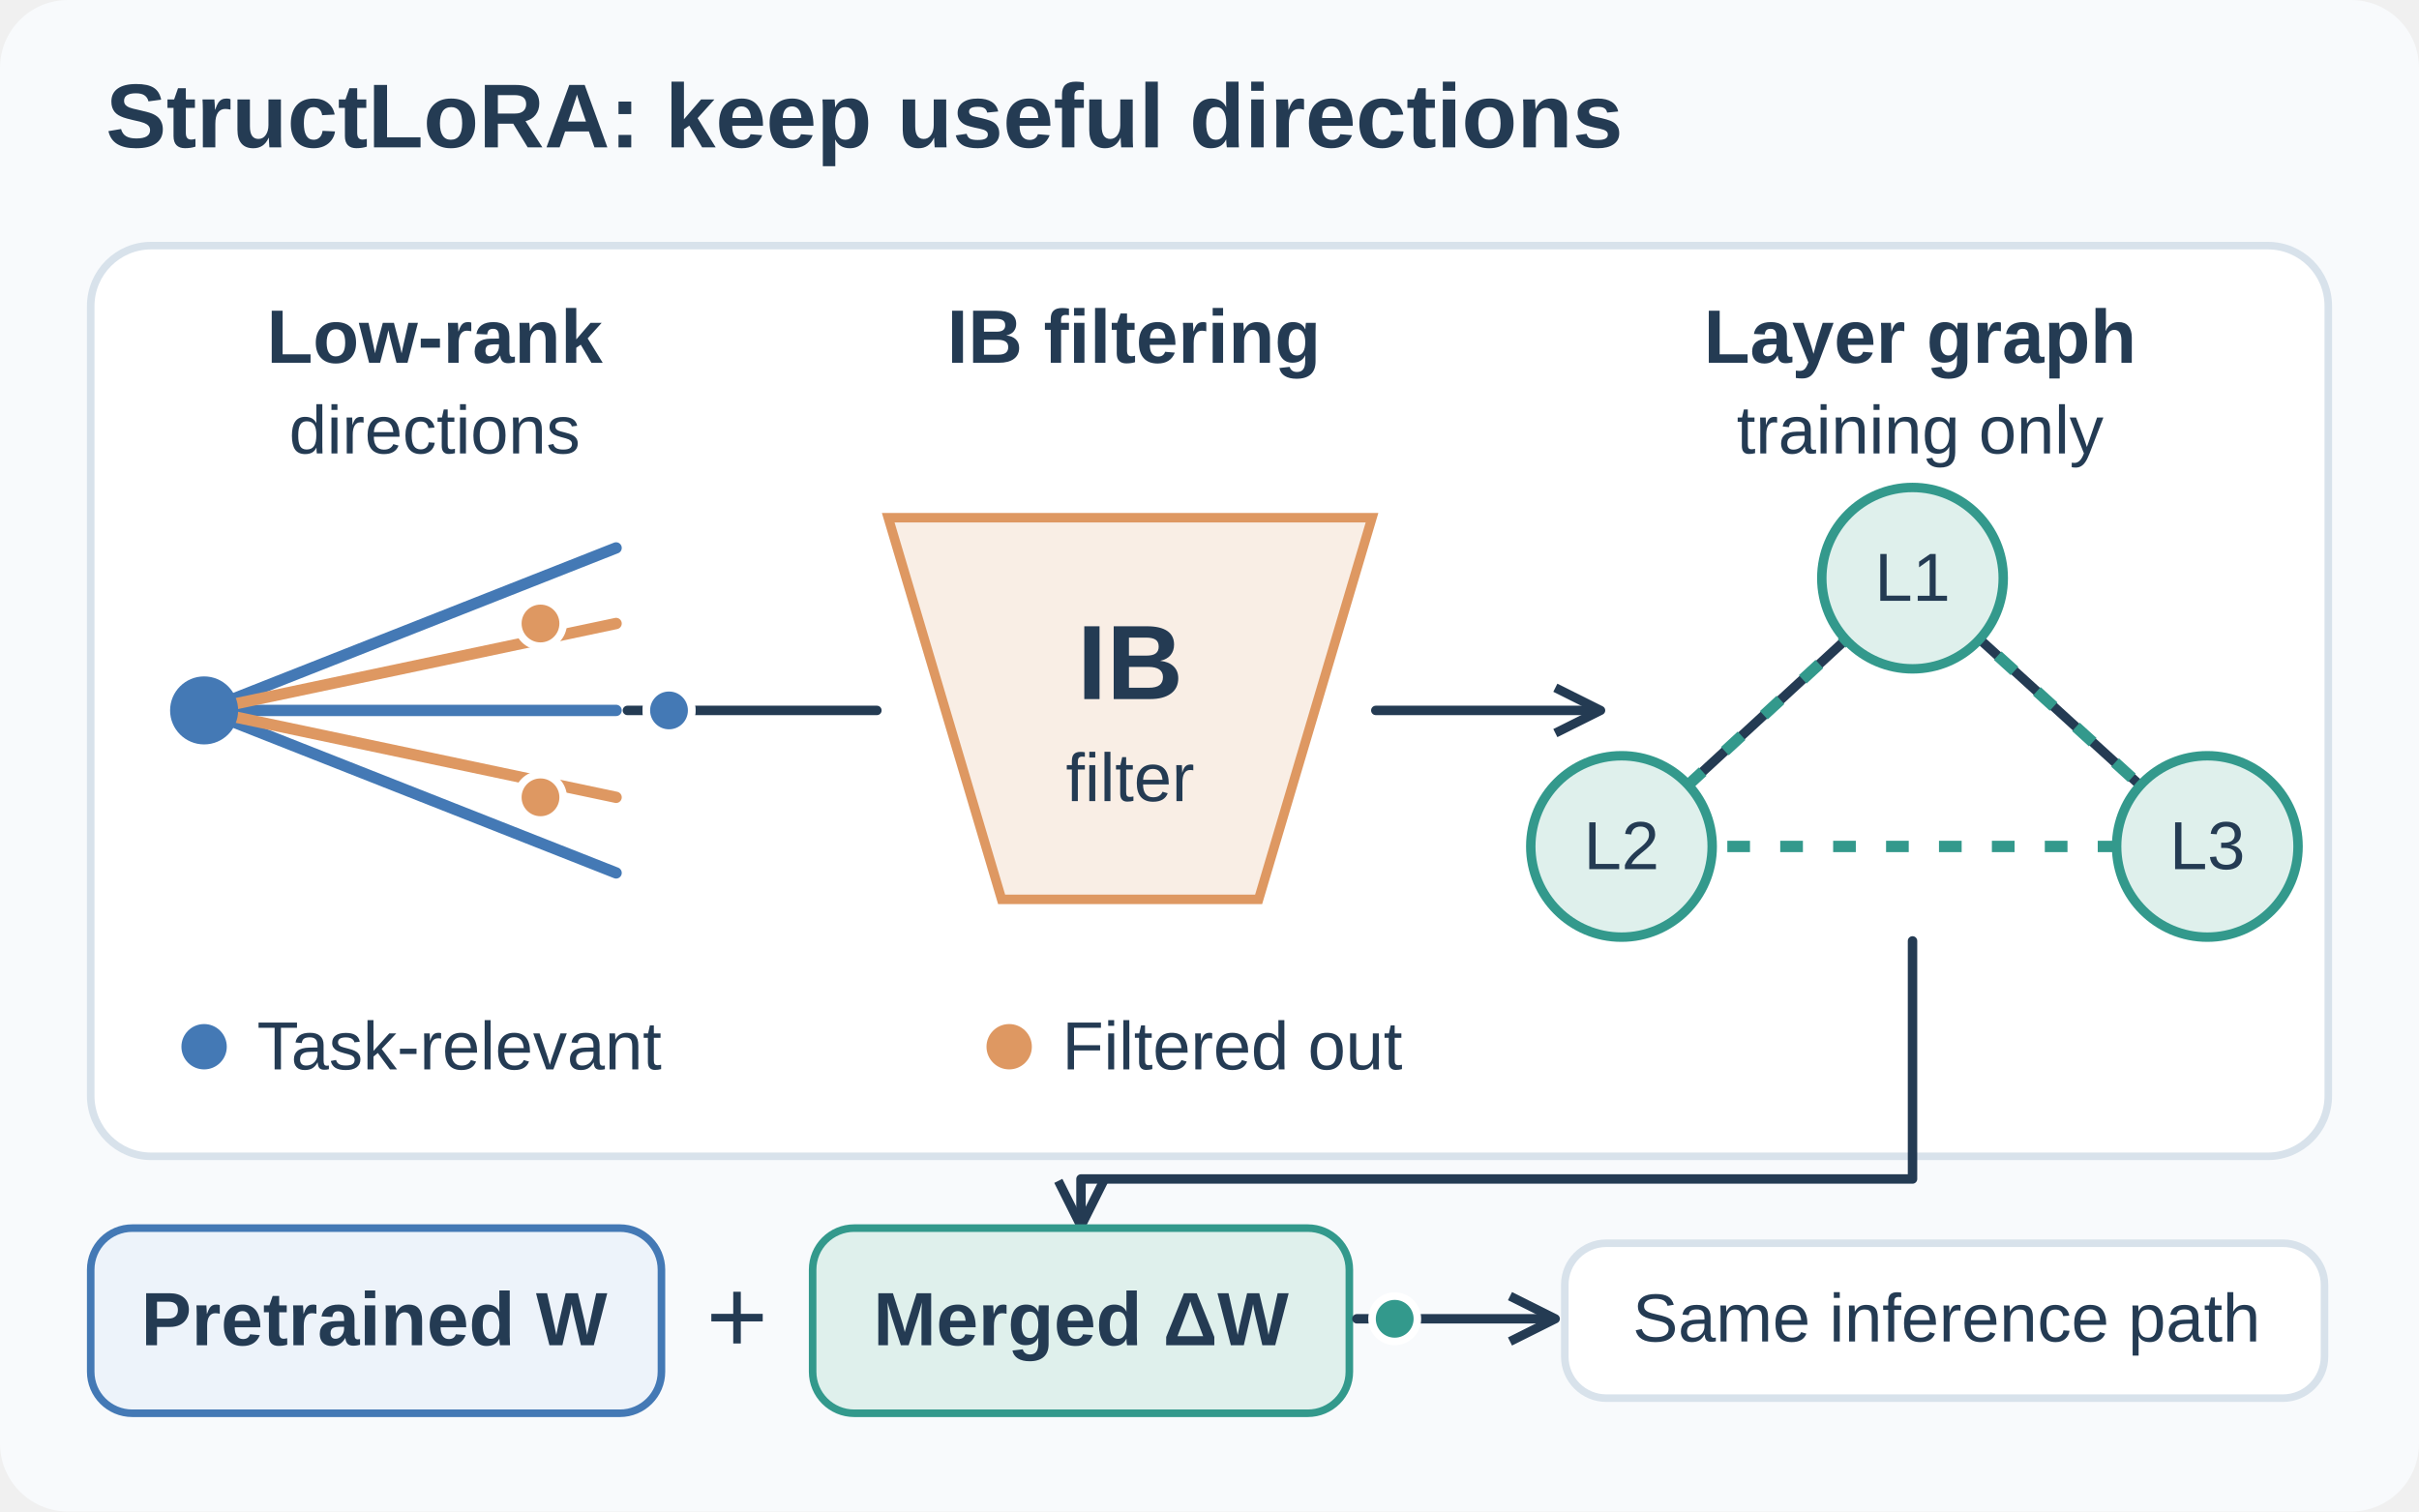
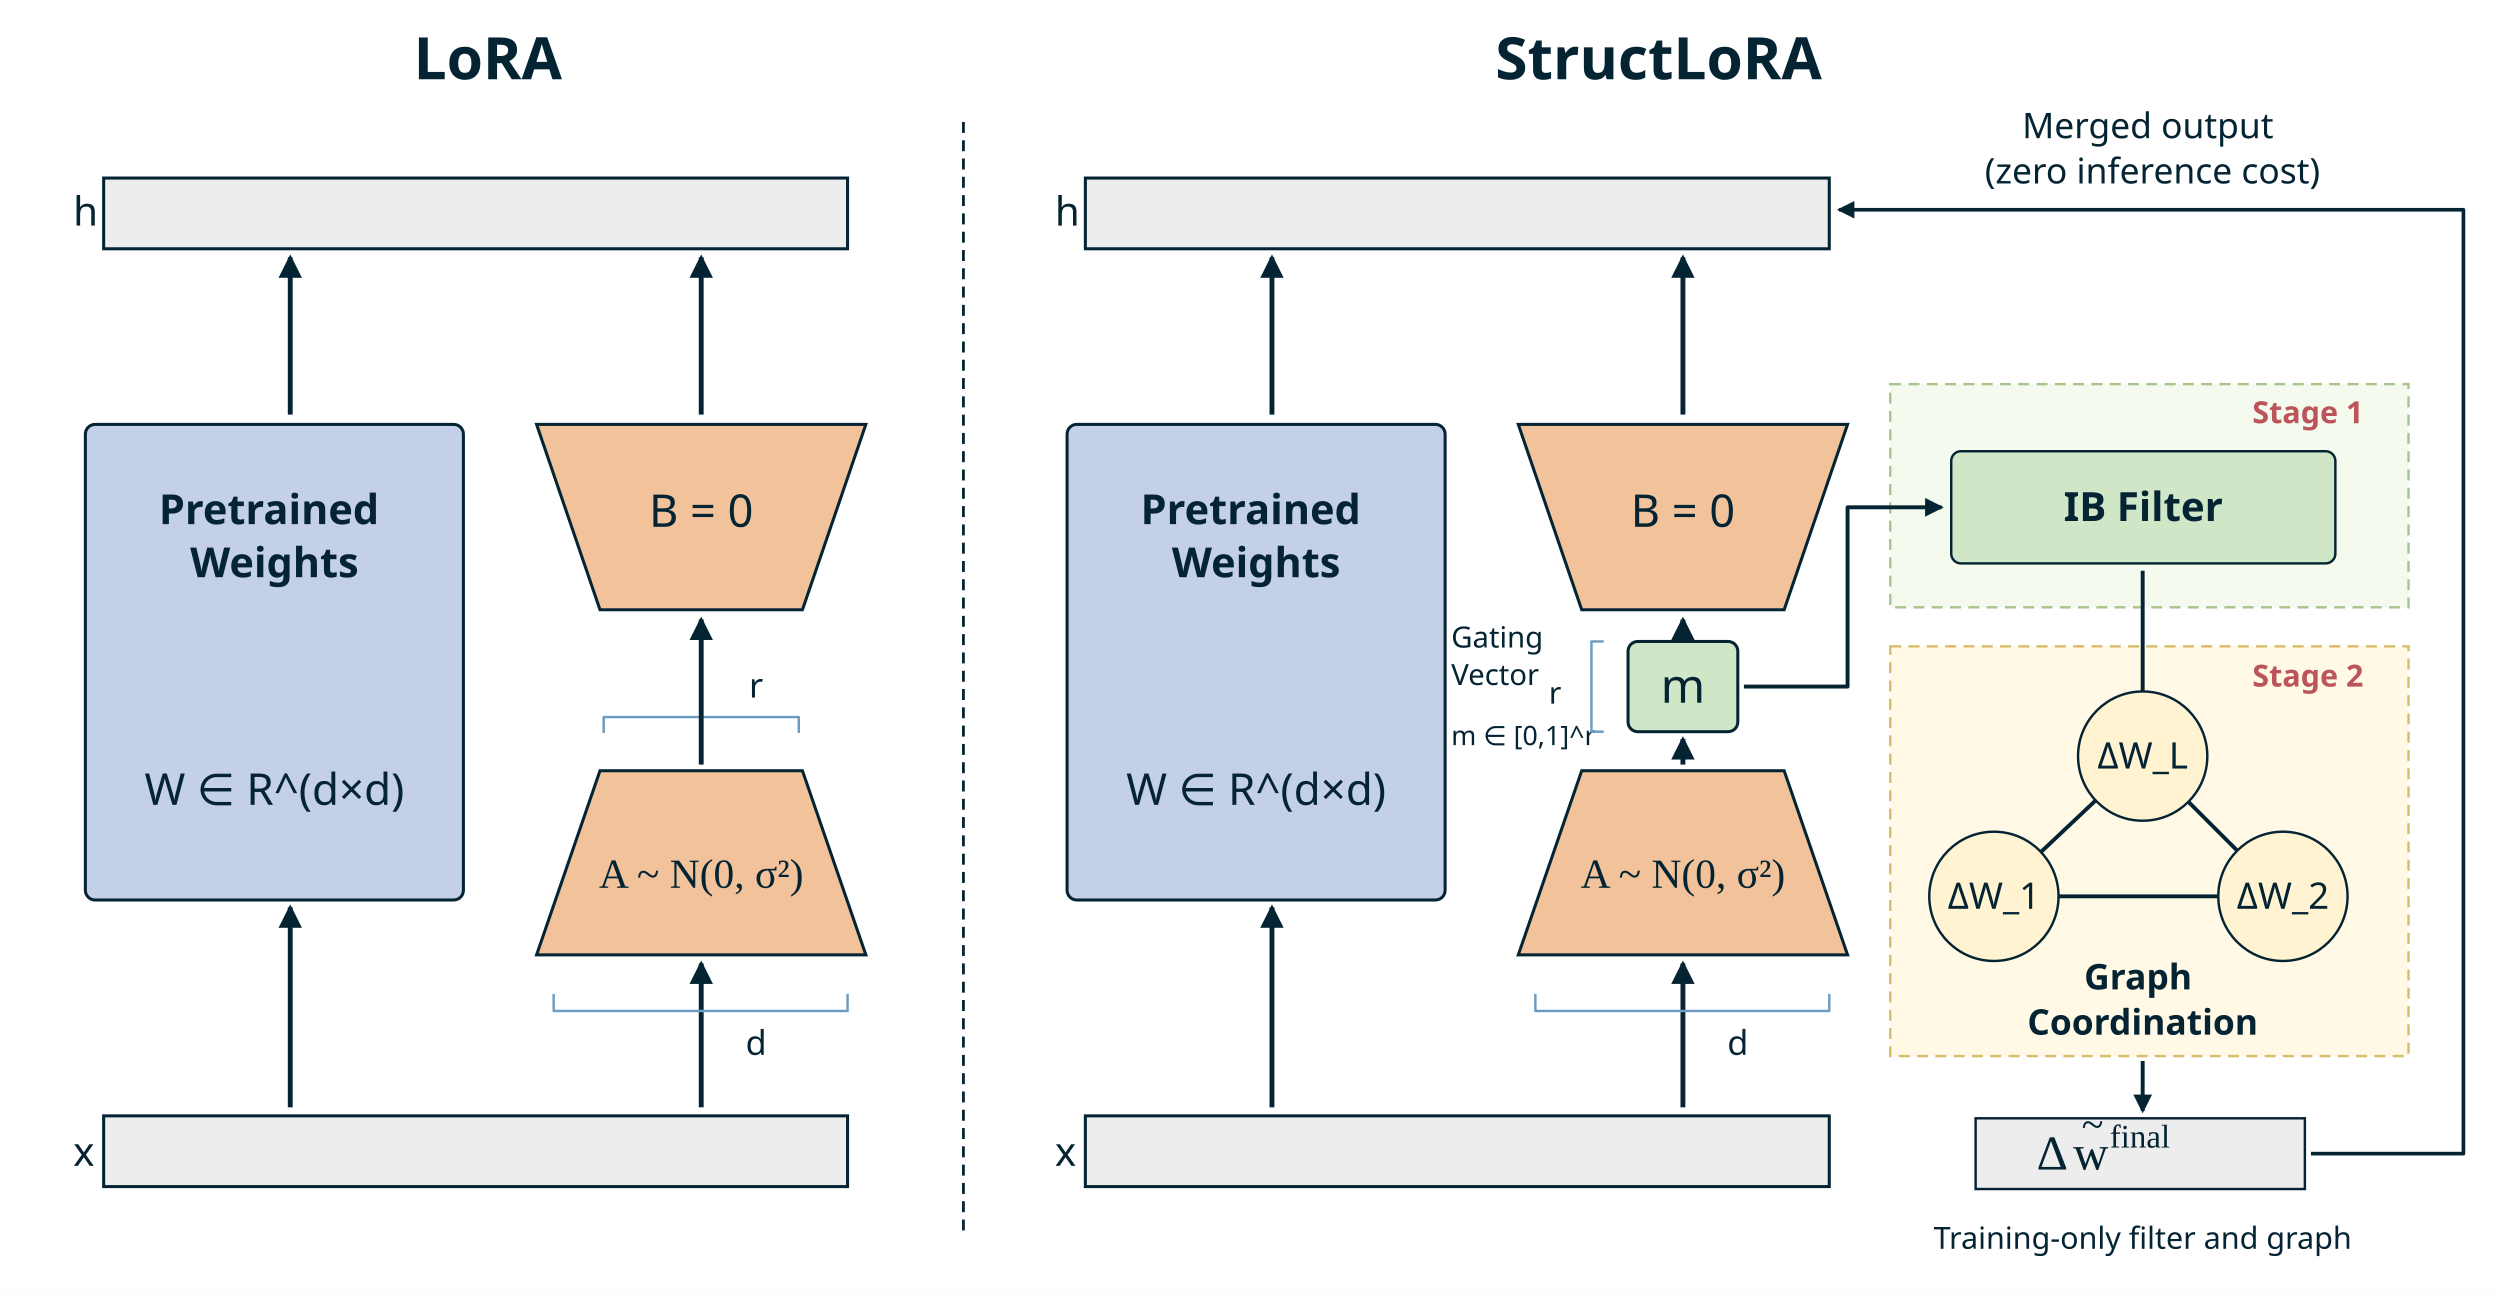
- <svg xmlns="http://www.w3.org/2000/svg" viewBox="0 0 640 400" role="img" aria-labelledby="sl-title sl-desc">
+ <svg xmlns="http://www.w3.org/2000/svg" viewBox="0 0 2050 1060" role="img" aria-labelledby="structlora-title structlora-desc">
+   <style>.structlora-flow{fill:none;stroke:#DC8D50;stroke-width:4;stroke-linecap:round;stroke-dasharray:10 34;opacity:.15;animation:structlora-travel 2.2s linear infinite,structlora-active 12s ease-in-out infinite;pointer-events:none}.structlora-pulse{fill:none;stroke:#D78348;stroke-width:3.8;opacity:.25;animation:structlora-pulse 12s ease-in-out infinite;pointer-events:none}@keyframes structlora-travel{to{stroke-dashoffset:-88}}@keyframes structlora-active{0%,100%{opacity:.05}8%,22%{opacity:1}35%,96%{opacity:.05}}@keyframes structlora-pulse{0%,100%{opacity:.12}10%,23%{opacity:.9}38%,92%{opacity:.12}}@media(prefers-reduced-motion:reduce){.structlora-flow,.structlora-pulse{animation:none;opacity:.15}}</style>
  <defs>
-     <marker id="sl-arrow" viewBox="0 0 10 10" refX="8" refY="5" markerWidth="6" markerHeight="6" orient="auto">
-       <path d="M1 1 9 5 1 9" fill="none" stroke="#243b53" stroke-width="1.6" stroke-linejoin="round" />
+     <marker id="structlora-arrow-042433" viewBox="0 0 10 10" refX="8" refY="5" markerWidth="6" markerHeight="6" orient="auto">
+       <path d="M1 1L9 5L1 9Z" fill="#042433" />
    </marker>
  </defs>
-   <style>
-     .sl-text{font-family:Arial,sans-serif;fill:#243b53}.sl-title{font-size:24px;font-weight:700}.sl-label{font-size:20px;font-weight:600}.sl-small{font-size:18px}.sl-line{fill:none;stroke:#243b53;stroke-width:2.5;stroke-linecap:round;stroke-linejoin:round;marker-end:url(#sl-arrow)}
-     .sl-retained{animation:sl-retain-flow 7s linear infinite}.sl-retained-two{animation-delay:-3.5s}.sl-discarded{animation:sl-filter-flow 7s ease-in-out infinite}.sl-discarded-two{animation-delay:-3.5s}.sl-graph-flow{animation:sl-coordinate 7s linear infinite;stroke-dasharray:6 8}.sl-merge-token{animation:sl-merge 7s ease-in-out infinite}.sl-filter{animation:sl-filter-highlight 7s ease-in-out infinite}
-     @keyframes sl-retain-flow{0%{transform:translate(0,0);opacity:0}8%{opacity:1}32%{transform:translate(55px,0);opacity:1}40%{transform:translate(55px,0);opacity:0}54%{transform:translate(190px,0);opacity:0}62%{transform:translate(190px,0);opacity:1}90%{transform:translate(235px,0);opacity:1}100%{transform:translate(235px,0);opacity:0}}
-     @keyframes sl-filter-flow{0%{transform:translate(0,0);opacity:0}10%{opacity:1}45%{transform:translate(112px,0);opacity:1}70%,100%{transform:translate(128px,75px);opacity:0}}
-     @keyframes sl-coordinate{to{stroke-dashoffset:-98}}
-     @keyframes sl-merge{0%,40%{transform:translateX(0);opacity:0}50%{opacity:1}88%{opacity:1}100%{transform:translateX(129px);opacity:0}}
-     @keyframes sl-filter-highlight{0%,70%,100%{fill:#f9eee5}25%,50%{fill:#f3d9c4}}
-     @media(prefers-reduced-motion:reduce){.sl-retained,.sl-discarded,.sl-graph-flow,.sl-merge-token,.sl-filter{animation:none!important}}
-   </style>
-   <rect width="640" height="400" rx="18" fill="#f8fafc" />
-   <text class="sl-text sl-title" x="28" y="39">StructLoRA: keep useful directions</text>
-   <rect x="24" y="65" width="592" height="241" rx="16" fill="white" stroke="#d8e2eb" stroke-width="2" />
-   <text class="sl-text sl-label" x="115" y="96" text-anchor="middle">Low-rank</text>
-   <text class="sl-text sl-small" x="115" y="120" text-anchor="middle">directions</text>
-   <text class="sl-text sl-label" x="300" y="96" text-anchor="middle">IB filtering</text>
-   <text class="sl-text sl-label" x="508" y="96" text-anchor="middle">Layer graph</text>
-   <text class="sl-text sl-small" x="508" y="120" text-anchor="middle">training only</text>
-   <path d="M54 188 163 145M54 188H163M54 188 163 231" fill="none" stroke="#4479b5" stroke-width="3" stroke-linecap="round" />
-   <path d="M54 188 163 165M54 188 163 211" fill="none" stroke="#de9862" stroke-width="3" stroke-linecap="round" />
-   <circle cx="54" cy="188" r="9" fill="#4479b5" />
-   <path class="sl-line" d="M166 188H232M364 188H422" />
-   <path class="sl-filter" d="M235 137H363L333 238H265Z" fill="#f9eee5" stroke="#de9862" stroke-width="2.5" />
-   <text class="sl-text" x="299" y="185" text-anchor="middle" font-size="28" font-weight="700">IB</text>
-   <text class="sl-text sl-small" x="299" y="212" text-anchor="middle">filter</text>
-   <path class="sl-line" d="M429 224 506 153 584 224" marker-end="none" stroke="#33998c" />
-   <path class="sl-graph-flow" d="M429 224H584L506 153Z" fill="none" stroke="#33998c" stroke-width="3" />
-   <g fill="#dff0ec" stroke="#33998c" stroke-width="2.5">
-     <circle cx="506" cy="153" r="24" />
-     <circle cx="429" cy="224" r="24" />
-     <circle cx="584" cy="224" r="24" />
-   </g>
-   <text class="sl-text sl-small" x="506" y="159" text-anchor="middle">L1</text>
-   <text class="sl-text sl-small" x="429" y="230" text-anchor="middle">L2</text>
-   <text class="sl-text sl-small" x="584" y="230" text-anchor="middle">L3</text>
-   <circle class="sl-retained" cx="177" cy="188" r="6" fill="#4479b5" stroke="white" stroke-width="2" />
-   <circle class="sl-retained sl-retained-two" cx="177" cy="188" r="6" fill="#4479b5" stroke="white" stroke-width="2" />
-   <circle class="sl-discarded" cx="143" cy="165" r="6" fill="#de9862" stroke="white" stroke-width="2" />
-   <circle class="sl-discarded sl-discarded-two" cx="143" cy="211" r="6" fill="#de9862" stroke="white" stroke-width="2" />
-   <circle cx="54" cy="277" r="6" fill="#4479b5" />
-   <text class="sl-text sl-small" x="68" y="283">Task-relevant</text>
-   <circle cx="267" cy="277" r="6" fill="#de9862" />
-   <text class="sl-text sl-small" x="281" y="283">Filtered out</text>
-   <path class="sl-line" d="M506 249V312H286V323" />
-   <rect x="24" y="325" width="151" height="49" rx="11" fill="#edf3fa" stroke="#4479b5" stroke-width="2" />
-   <text class="sl-text sl-label" x="99" y="356" text-anchor="middle">Pretrained W</text>
-   <text class="sl-text" x="195" y="358" text-anchor="middle" font-size="28">+</text>
-   <rect x="215" y="325" width="142" height="49" rx="11" fill="#dff0ec" stroke="#33998c" stroke-width="2" />
-   <text class="sl-text sl-label" x="286" y="356" text-anchor="middle">Merged ΔW</text>
-   <path class="sl-line" d="M359 349H410" />
-   <circle class="sl-merge-token" cx="369" cy="349" r="6" fill="#33998c" stroke="white" stroke-width="2" />
-   <rect x="414" y="329" width="201" height="41" rx="11" fill="white" stroke="#d8e2eb" stroke-width="2" />
-   <text class="sl-text sl-small" x="515" y="355" text-anchor="middle">Same inference path</text>
+   <rect width="100%" height="100%" fill="white" />
+   <text x="400" y="65" fill="#042433" font-family="Comic Sans MS,sans-serif" font-size="48" font-weight="700" text-anchor="middle">
+     <tspan x="400" dy="0">LoRA</tspan>
+   </text>
+   <text x="1360" y="65" fill="#042433" font-family="Comic Sans MS,sans-serif" font-size="48" font-weight="700" text-anchor="middle">
+     <tspan x="1360" dy="0">StructLoRA</tspan>
+   </text>
+   <path d="M790,100 L790,1010" fill="none" stroke="#042433" stroke-width="2.3" stroke-linejoin="round" stroke-dasharray="9 6" />
+   <rect x="85" y="146" width="610" height="58" rx="0" fill="#EDEDED" stroke="#042433" stroke-width="2.5" />
+   <text x="60" y="185" fill="#042433" font-family="Comic Sans MS,sans-serif" font-size="33" font-weight="400" text-anchor="start">
+     <tspan x="60" dy="0">h</tspan>
+   </text>
+   <rect x="85" y="915" width="610" height="58" rx="0" fill="#EDEDED" stroke="#042433" stroke-width="2.5" />
+   <text x="60" y="956" fill="#042433" font-family="Comic Sans MS,sans-serif" font-size="33" font-weight="400" text-anchor="start">
+     <tspan x="60" dy="0">x</tspan>
+   </text>
+   <rect x="70" y="348" width="310" height="390" rx="8" fill="#C3D0E8" stroke="#042433" stroke-width="2.5" />
+   <text x="225" y="429.8" fill="#042433" font-family="Comic Sans MS,sans-serif" font-size="34" font-weight="700" text-anchor="middle">
+     <tspan x="225" dy="0">Pretrained</tspan>
+     <tspan x="225" dy="43.52">Weights</tspan>
+   </text>
+   <text x="225" y="660" fill="#042433" font-family="Arial Unicode MS,sans-serif" font-size="36" font-weight="400" text-anchor="middle">
+     <tspan x="225" dy="0">W ∈ R^(d×d)</tspan>
+   </text>
+   <polygon points="440,348 710,348 658,500 492,500" fill="#F2C39A" stroke="#042433" stroke-width="2.5" />
+   <polygon points="440,348 710,348 658,500 492,500" class="structlora-pulse" style="animation-delay:4.5s" />
+   <text x="575" y="432" fill="#042433" font-family="Comic Sans MS,sans-serif" font-size="37" font-weight="400" text-anchor="middle">
+     <tspan x="575" dy="0">B = 0</tspan>
+   </text>
+   <polygon points="492,632 658,632 710,783 440,783" fill="#F2C39A" stroke="#042433" stroke-width="2.5" />
+   <polygon points="492,632 658,632 710,783 440,783" class="structlora-pulse" style="animation-delay:1.5s" />
+   <text x="575" y="728" fill="#042433" font-family="Times New Roman,sans-serif" font-size="34" font-weight="400" text-anchor="middle">
+     <tspan x="575" dy="0">A ~ N(0, σ²)</tspan>
+   </text>
+   <path d="M238,908 L238,744" fill="none" stroke="#042433" stroke-width="4" stroke-linejoin="round" marker-end="url(#structlora-arrow-042433)" />
+   <path d="M238,908 L238,744" class="structlora-flow" style="animation-delay:-0s,0s" />
+   <path d="M575,908 L575,790" fill="none" stroke="#042433" stroke-width="4" stroke-linejoin="round" marker-end="url(#structlora-arrow-042433)" />
+   <path d="M575,908 L575,790" class="structlora-flow" style="animation-delay:-0s,0s" />
+   <path d="M238,340 L238,211" fill="none" stroke="#042433" stroke-width="4" stroke-linejoin="round" marker-end="url(#structlora-arrow-042433)" />
+   <path d="M238,340 L238,211" class="structlora-flow" style="animation-delay:-1.2s,6s" />
+   <path d="M575,340 L575,211" fill="none" stroke="#042433" stroke-width="4" stroke-linejoin="round" marker-end="url(#structlora-arrow-042433)" />
+   <path d="M575,340 L575,211" class="structlora-flow" style="animation-delay:-1.2s,6s" />
+   <path d="M454,815 L454,829 L695,829 L695,815" fill="none" stroke="#6B9BC1" stroke-width="2" stroke-linejoin="round" />
+   <text x="620" y="865" fill="#042433" font-family="Comic Sans MS,sans-serif" font-size="28" font-weight="400" text-anchor="middle">
+     <tspan x="620" dy="0">d</tspan>
+   </text>
+   <path d="M495,601 L495,588 L655,588 L655,601" fill="none" stroke="#6B9BC1" stroke-width="2" stroke-linejoin="round" />
+   <text x="620" y="572" fill="#042433" font-family="Comic Sans MS,sans-serif" font-size="28" font-weight="400" text-anchor="middle">
+     <tspan x="620" dy="0">r</tspan>
+   </text>
+   <rect x="890" y="146" width="610" height="58" rx="0" fill="#EDEDED" stroke="#042433" stroke-width="2.5" />
+   <text x="865" y="185" fill="#042433" font-family="Comic Sans MS,sans-serif" font-size="33" font-weight="400" text-anchor="start">
+     <tspan x="865" dy="0">h</tspan>
+   </text>
+   <rect x="890" y="915" width="610" height="58" rx="0" fill="#EDEDED" stroke="#042433" stroke-width="2.5" />
+   <text x="865" y="956" fill="#042433" font-family="Comic Sans MS,sans-serif" font-size="33" font-weight="400" text-anchor="start">
+     <tspan x="865" dy="0">x</tspan>
+   </text>
+   <rect x="875" y="348" width="310" height="390" rx="8" fill="#C3D0E8" stroke="#042433" stroke-width="2.5" />
+   <text x="1030" y="429.8" fill="#042433" font-family="Comic Sans MS,sans-serif" font-size="34" font-weight="700" text-anchor="middle">
+     <tspan x="1030" dy="0">Pretrained</tspan>
+     <tspan x="1030" dy="43.52">Weights</tspan>
+   </text>
+   <text x="1030" y="660" fill="#042433" font-family="Arial Unicode MS,sans-serif" font-size="36" font-weight="400" text-anchor="middle">
+     <tspan x="1030" dy="0">W ∈ R^(d×d)</tspan>
+   </text>
+   <polygon points="1245,348 1515,348 1463,500 1297,500" fill="#F2C39A" stroke="#042433" stroke-width="2.5" />
+   <polygon points="1245,348 1515,348 1463,500 1297,500" class="structlora-pulse" style="animation-delay:4.5s" />
+   <text x="1380" y="432" fill="#042433" font-family="Comic Sans MS,sans-serif" font-size="37" font-weight="400" text-anchor="middle">
+     <tspan x="1380" dy="0">B = 0</tspan>
+   </text>
+   <polygon points="1297,632 1463,632 1515,783 1245,783" fill="#F2C39A" stroke="#042433" stroke-width="2.5" />
+   <polygon points="1297,632 1463,632 1515,783 1245,783" class="structlora-pulse" style="animation-delay:1.5s" />
+   <text x="1380" y="728" fill="#042433" font-family="Times New Roman,sans-serif" font-size="34" font-weight="400" text-anchor="middle">
+     <tspan x="1380" dy="0">A ~ N(0, σ²)</tspan>
+   </text>
+   <path d="M1043,908 L1043,744" fill="none" stroke="#042433" stroke-width="4" stroke-linejoin="round" marker-end="url(#structlora-arrow-042433)" />
+   <path d="M1043,908 L1043,744" class="structlora-flow" style="animation-delay:-0s,0s" />
+   <path d="M1380,908 L1380,790" fill="none" stroke="#042433" stroke-width="4" stroke-linejoin="round" marker-end="url(#structlora-arrow-042433)" />
+   <path d="M1380,908 L1380,790" class="structlora-flow" style="animation-delay:-0s,0s" />
+   <path d="M1043,340 L1043,211" fill="none" stroke="#042433" stroke-width="4" stroke-linejoin="round" marker-end="url(#structlora-arrow-042433)" />
+   <path d="M1043,340 L1043,211" class="structlora-flow" style="animation-delay:-1.2s,6s" />
+   <path d="M1380,340 L1380,211" fill="none" stroke="#042433" stroke-width="4" stroke-linejoin="round" marker-end="url(#structlora-arrow-042433)" />
+   <path d="M1380,340 L1380,211" class="structlora-flow" style="animation-delay:-1.2s,6s" />
+   <path d="M1259,815 L1259,829 L1500,829 L1500,815" fill="none" stroke="#6B9BC1" stroke-width="2" stroke-linejoin="round" />
+   <text x="1425" y="865" fill="#042433" font-family="Comic Sans MS,sans-serif" font-size="28" font-weight="400" text-anchor="middle">
+     <tspan x="1425" dy="0">d</tspan>
+   </text>
+   <path d="M575,627 L575,508" fill="none" stroke="#042433" stroke-width="4" stroke-linejoin="round" marker-end="url(#structlora-arrow-042433)" />
+   <path d="M575,627 L575,508" class="structlora-flow" style="animation-delay:-0.6s,3s" />
+   <rect x="1335" y="526" width="90" height="74" rx="8" fill="#D0E7C7" stroke="#042433" stroke-width="2.5" />
+   <rect x="1335" y="526" width="90" height="74" rx="8" class="structlora-pulse" style="animation-delay:3s" />
+   <text x="1380.0" y="576.26" fill="#042433" font-family="Comic Sans MS,sans-serif" font-size="39" font-weight="400" text-anchor="middle">
+     <tspan x="1380.0" dy="0">m</tspan>
+   </text>
+   <path d="M1380,627 L1380,606" fill="none" stroke="#042433" stroke-width="4" stroke-linejoin="round" marker-end="url(#structlora-arrow-042433)" />
+   <path d="M1380,627 L1380,606" class="structlora-flow" style="animation-delay:-0.3s,1.5s" />
+   <path d="M1380,520 L1380,508" fill="none" stroke="#042433" stroke-width="4" stroke-linejoin="round" marker-end="url(#structlora-arrow-042433)" />
+   <path d="M1380,520 L1380,508" class="structlora-flow" style="animation-delay:-0.9s,4.5s" />
+   <text x="1190" y="531" fill="#042433" font-family="Comic Sans MS,sans-serif" font-size="24" font-weight="400" text-anchor="start">
+     <tspan x="1190" dy="0">Gating</tspan>
+     <tspan x="1190" dy="30.72">Vector</tspan>
+   </text>
+   <text x="1190" y="611" fill="#042433" font-family="Arial Unicode MS,sans-serif" font-size="22" font-weight="400" text-anchor="start">
+     <tspan x="1190" dy="0">m ∈ [0,1]^r</tspan>
+   </text>
+   <path d="M1315,526 L1305,526 L1305,600 L1315,600" fill="none" stroke="#6B9BC1" stroke-width="2" stroke-linejoin="round" />
+   <text x="1270" y="577" fill="#042433" font-family="Comic Sans MS,sans-serif" font-size="25" font-weight="400" text-anchor="start">
+     <tspan x="1270" dy="0">r</tspan>
+   </text>
+   <rect x="1550" y="315" width="425" height="183" rx="0" fill="#F5FAEF" stroke="#A8C58E" stroke-width="2" stroke-dasharray="9 6" />
+   <text x="1938" y="347" fill="#BC5559" font-family="Comic Sans MS,sans-serif" font-size="25" font-weight="700" text-anchor="end">
+     <tspan x="1938" dy="0">Stage 1</tspan>
+   </text>
+   <rect x="1600" y="370" width="315" height="92" rx="8" fill="#D0E7C7" stroke="#042433" stroke-width="2" />
+   <rect x="1600" y="370" width="315" height="92" rx="8" class="structlora-pulse" style="animation-delay:6s" />
+   <text x="1757.5" y="427.22" fill="#042433" font-family="Comic Sans MS,sans-serif" font-size="33" font-weight="700" text-anchor="middle">
+     <tspan x="1757.5" dy="0">IB Filter</tspan>
+   </text>
+   <path d="M1430,563 L1515,563 L1515,416 L1592,416" fill="none" stroke="#042433" stroke-width="3.2" stroke-linejoin="round" marker-end="url(#structlora-arrow-042433)" />
+   <path d="M1430,563 L1515,563 L1515,416 L1592,416" class="structlora-flow" style="animation-delay:-0.9s,4.5s" />
+   <rect x="1550" y="530" width="425" height="336" rx="0" fill="#FFF9E5" stroke="#D8BD6B" stroke-width="2" stroke-dasharray="9 6" />
+   <text x="1938" y="563" fill="#BC5559" font-family="Comic Sans MS,sans-serif" font-size="25" font-weight="700" text-anchor="end">
+     <tspan x="1938" dy="0">Stage 2</tspan>
+   </text>
+   <path d="M1757,468 L1757,582" fill="none" stroke="#042433" stroke-width="3.2" stroke-linejoin="round" marker-end="url(#structlora-arrow-042433)" />
+   <path d="M1757,468 L1757,582" class="structlora-flow" style="animation-delay:-1.2s,6s" />
+   <path d="M1757,620 L1635,735" fill="none" stroke="#042433" stroke-width="3.2" stroke-linejoin="round" />
+   <path d="M1757,620 L1635,735" class="structlora-flow" style="animation-delay:-1.5s,7.5s" />
+   <path d="M1757,620 L1872,735" fill="none" stroke="#042433" stroke-width="3.2" stroke-linejoin="round" />
+   <path d="M1757,620 L1872,735" class="structlora-flow" style="animation-delay:-1.5s,7.5s" />
+   <path d="M1635,735 L1872,735" fill="none" stroke="#042433" stroke-width="3.2" stroke-linejoin="round" />
+   <path d="M1635,735 L1872,735" class="structlora-flow" style="animation-delay:-1.5s,7.5s" />
+   <ellipse cx="1757" cy="620" rx="53" ry="53" fill="#FFF3D1" stroke="#042433" stroke-width="2" />
+   <ellipse cx="1757" cy="620" rx="53" ry="53" class="structlora-pulse" style="animation-delay:7.5s" />
+   <text x="1757" y="630.2" fill="#042433" font-family="Comic Sans MS,sans-serif" font-size="30" font-weight="400" text-anchor="middle">
+     <tspan x="1757" dy="0">ΔW_L</tspan>
+   </text>
+   <ellipse cx="1635" cy="735" rx="53" ry="53" fill="#FFF3D1" stroke="#042433" stroke-width="2" />
+   <ellipse cx="1635" cy="735" rx="53" ry="53" class="structlora-pulse" style="animation-delay:8.25s" />
+   <text x="1635" y="745.2" fill="#042433" font-family="Comic Sans MS,sans-serif" font-size="30" font-weight="400" text-anchor="middle">
+     <tspan x="1635" dy="0">ΔW_1</tspan>
+   </text>
+   <ellipse cx="1872" cy="735" rx="53" ry="53" fill="#FFF3D1" stroke="#042433" stroke-width="2" />
+   <ellipse cx="1872" cy="735" rx="53" ry="53" class="structlora-pulse" style="animation-delay:9s" />
+   <text x="1872" y="745.2" fill="#042433" font-family="Comic Sans MS,sans-serif" font-size="30" font-weight="400" text-anchor="middle">
+     <tspan x="1872" dy="0">ΔW_2</tspan>
+   </text>
+   <text x="1757" y="811.3" fill="#042433" font-family="Comic Sans MS,sans-serif" font-size="29" font-weight="700" text-anchor="middle">
+     <tspan x="1757" dy="0">Graph</tspan>
+     <tspan x="1757" dy="37.12">Coordination</tspan>
+   </text>
+   <path d="M1757,870 L1757,911" fill="none" stroke="#042433" stroke-width="3.2" stroke-linejoin="round" marker-end="url(#structlora-arrow-042433)" />
+   <path d="M1757,870 L1757,911" class="structlora-flow" style="animation-delay:-1.8s,9s" />
+   <rect x="1620" y="917" width="270" height="58" rx="0" fill="#EDEDED" stroke="#042433" stroke-width="2" />
+   <rect x="1620" y="917" width="270" height="58" rx="0" class="structlora-pulse" style="animation-delay:10.5s" />
+   <text x="1670" y="959" fill="#042433" font-family="Times New Roman,sans-serif" font-size="40" font-weight="400" text-anchor="start">
+     <tspan x="1670" dy="0">Δ</tspan>
+   </text>
+   <text x="1700" y="959" fill="#042433" font-family="Times New Roman,sans-serif" font-size="40" font-weight="400" text-anchor="start">
+     <tspan x="1700" dy="0">w</tspan>
+   </text>
+   <text x="1707" y="933" fill="#042433" font-family="Times New Roman,sans-serif" font-size="33" font-weight="400" text-anchor="start">
+     <tspan x="1707" dy="0">~</tspan>
+   </text>
+   <text x="1730" y="941" fill="#042433" font-family="Times New Roman,sans-serif" font-size="27" font-weight="400" text-anchor="start">
+     <tspan x="1730" dy="0">final</tspan>
+   </text>
+   <path d="M1895,946 L2020,946 L2020,172 L1508,172" fill="none" stroke="#042433" stroke-width="3" stroke-linejoin="round" marker-end="url(#structlora-arrow-042433)" />
+   <path d="M1895,946 L2020,946 L2020,172 L1508,172" class="structlora-flow" style="animation-delay:-2.1s,10.5s" />
+   <text x="1765" y="113.3" fill="#042433" font-family="Comic Sans MS,sans-serif" font-size="29" font-weight="400" text-anchor="middle">
+     <tspan x="1765" dy="0">Merged output</tspan>
+     <tspan x="1765" dy="37.12">(zero inference cost)</tspan>
+   </text>
+   <text x="1757" y="1024" fill="#042433" font-family="Comic Sans MS,sans-serif" font-size="25" font-weight="400" text-anchor="middle">
+     <tspan x="1757" dy="0">Training-only filter and graph</tspan>
+   </text>
+ {% if include.static %}<style>.structlora-flow,.structlora-pulse{display:none!important}</style>{% endif %}
</svg>
